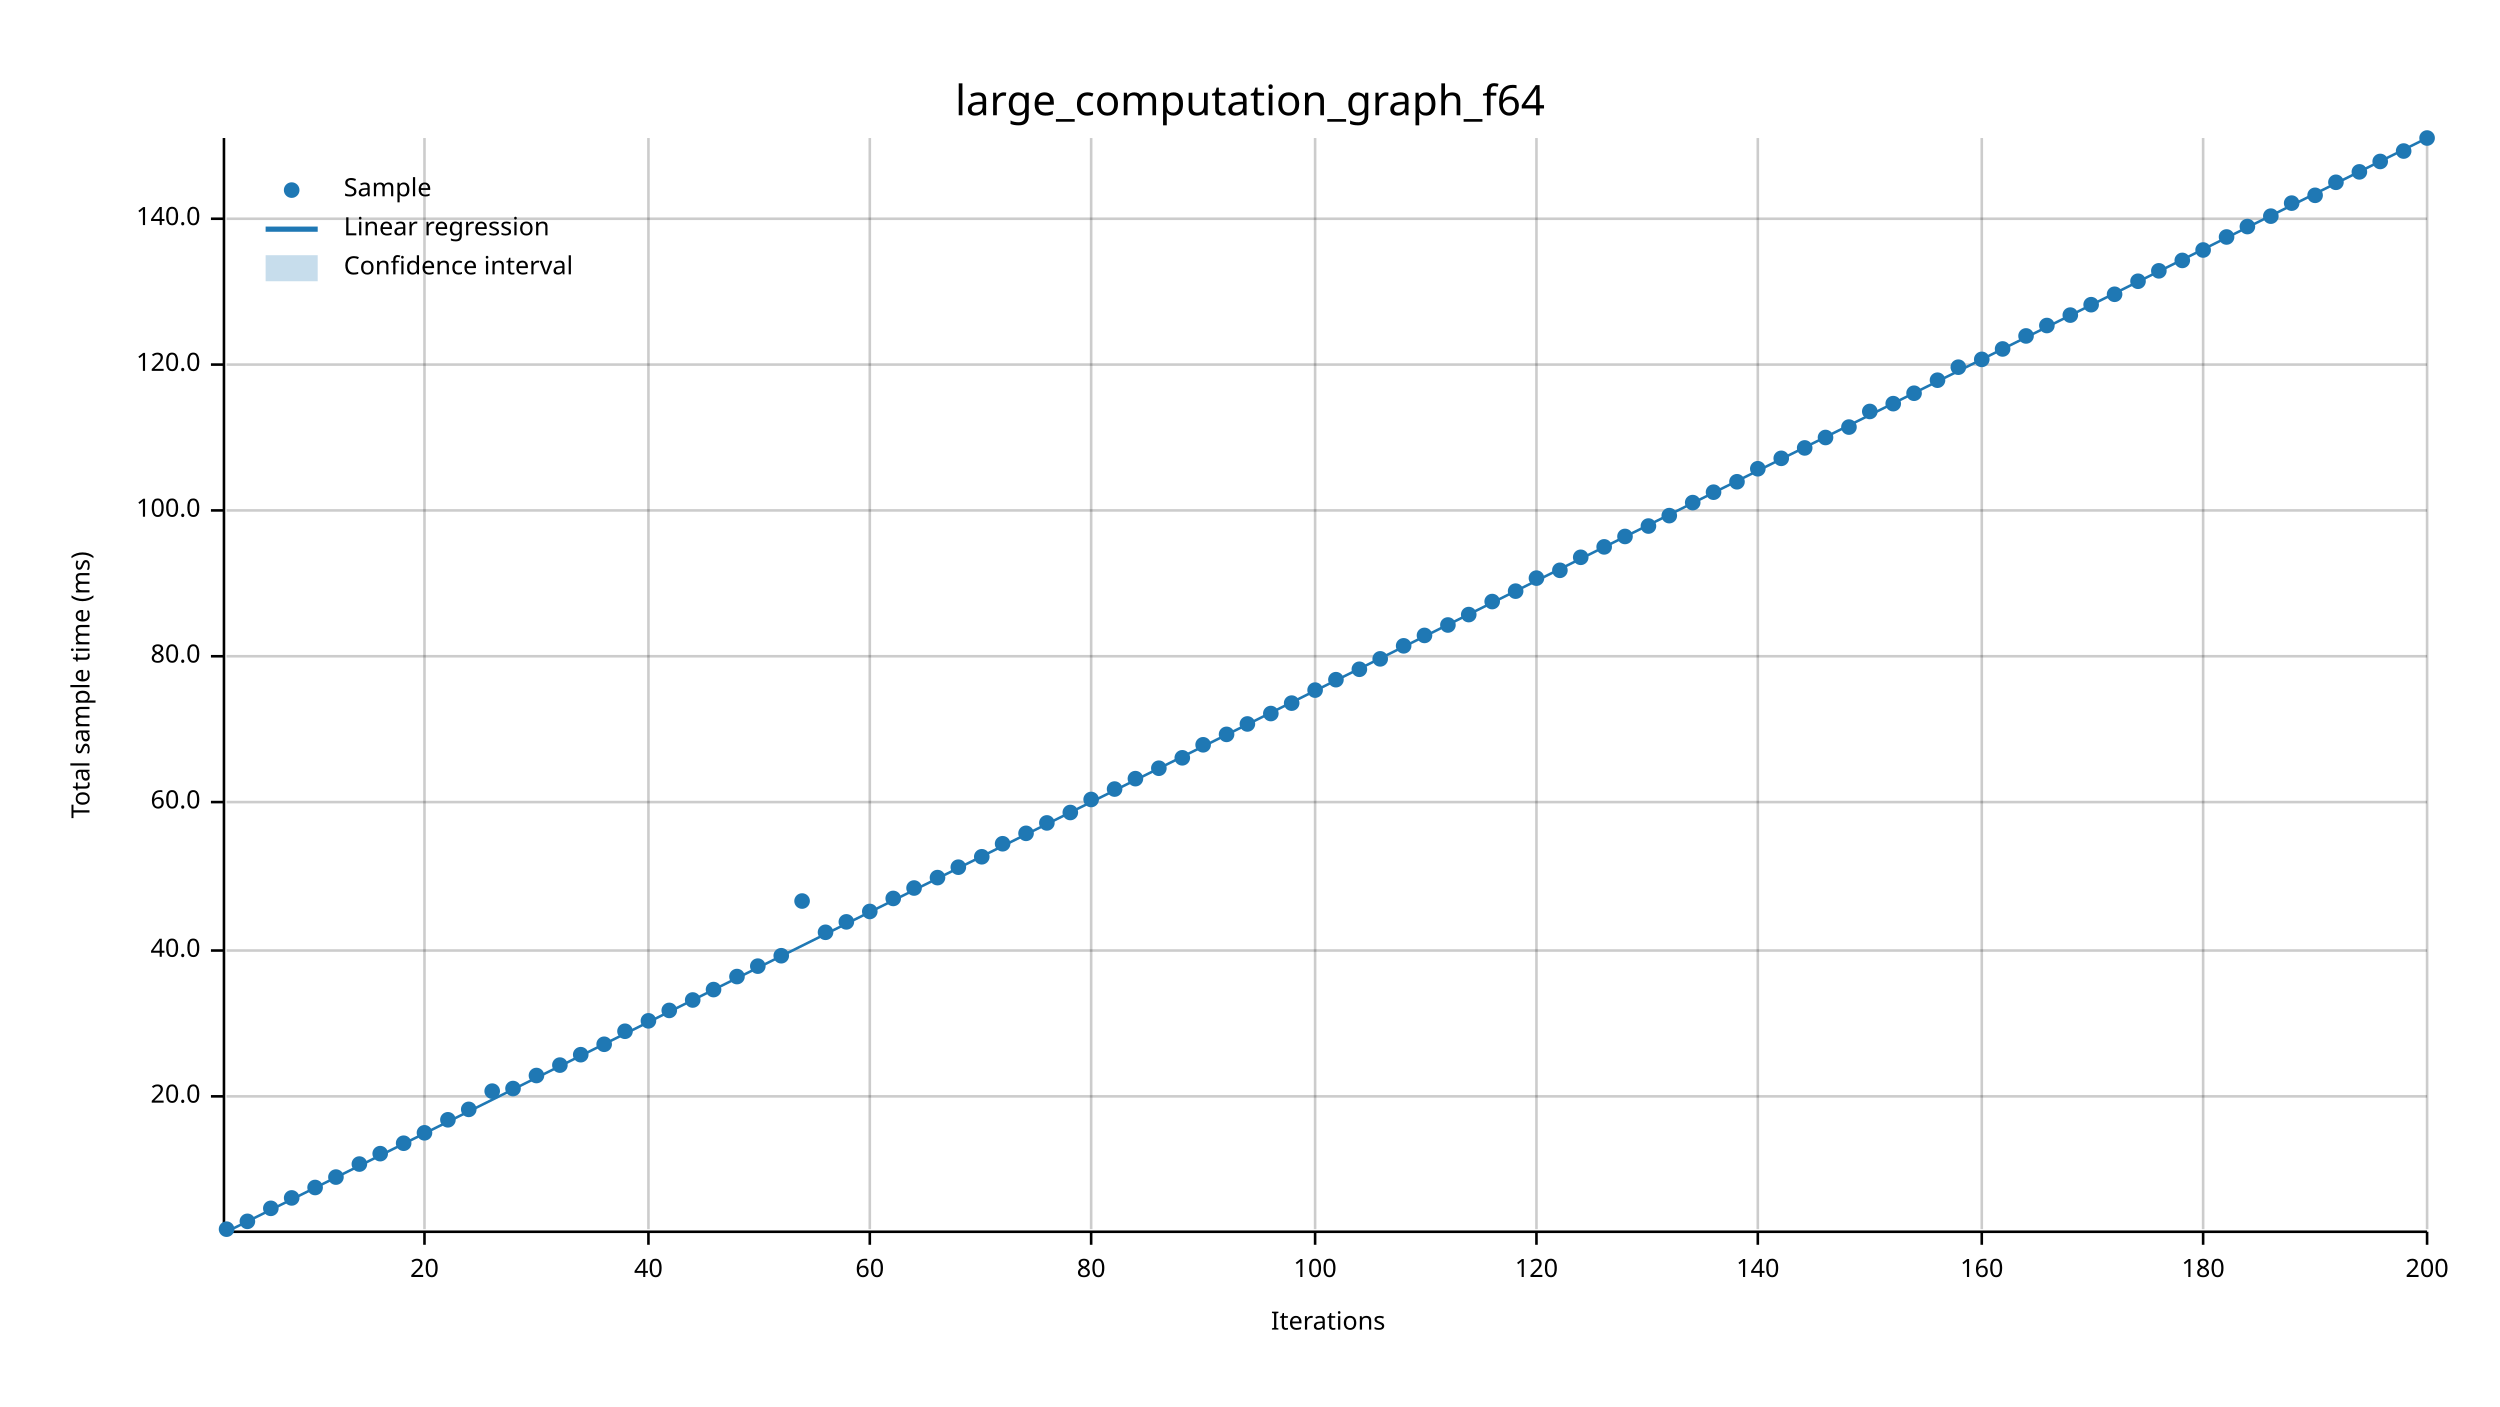
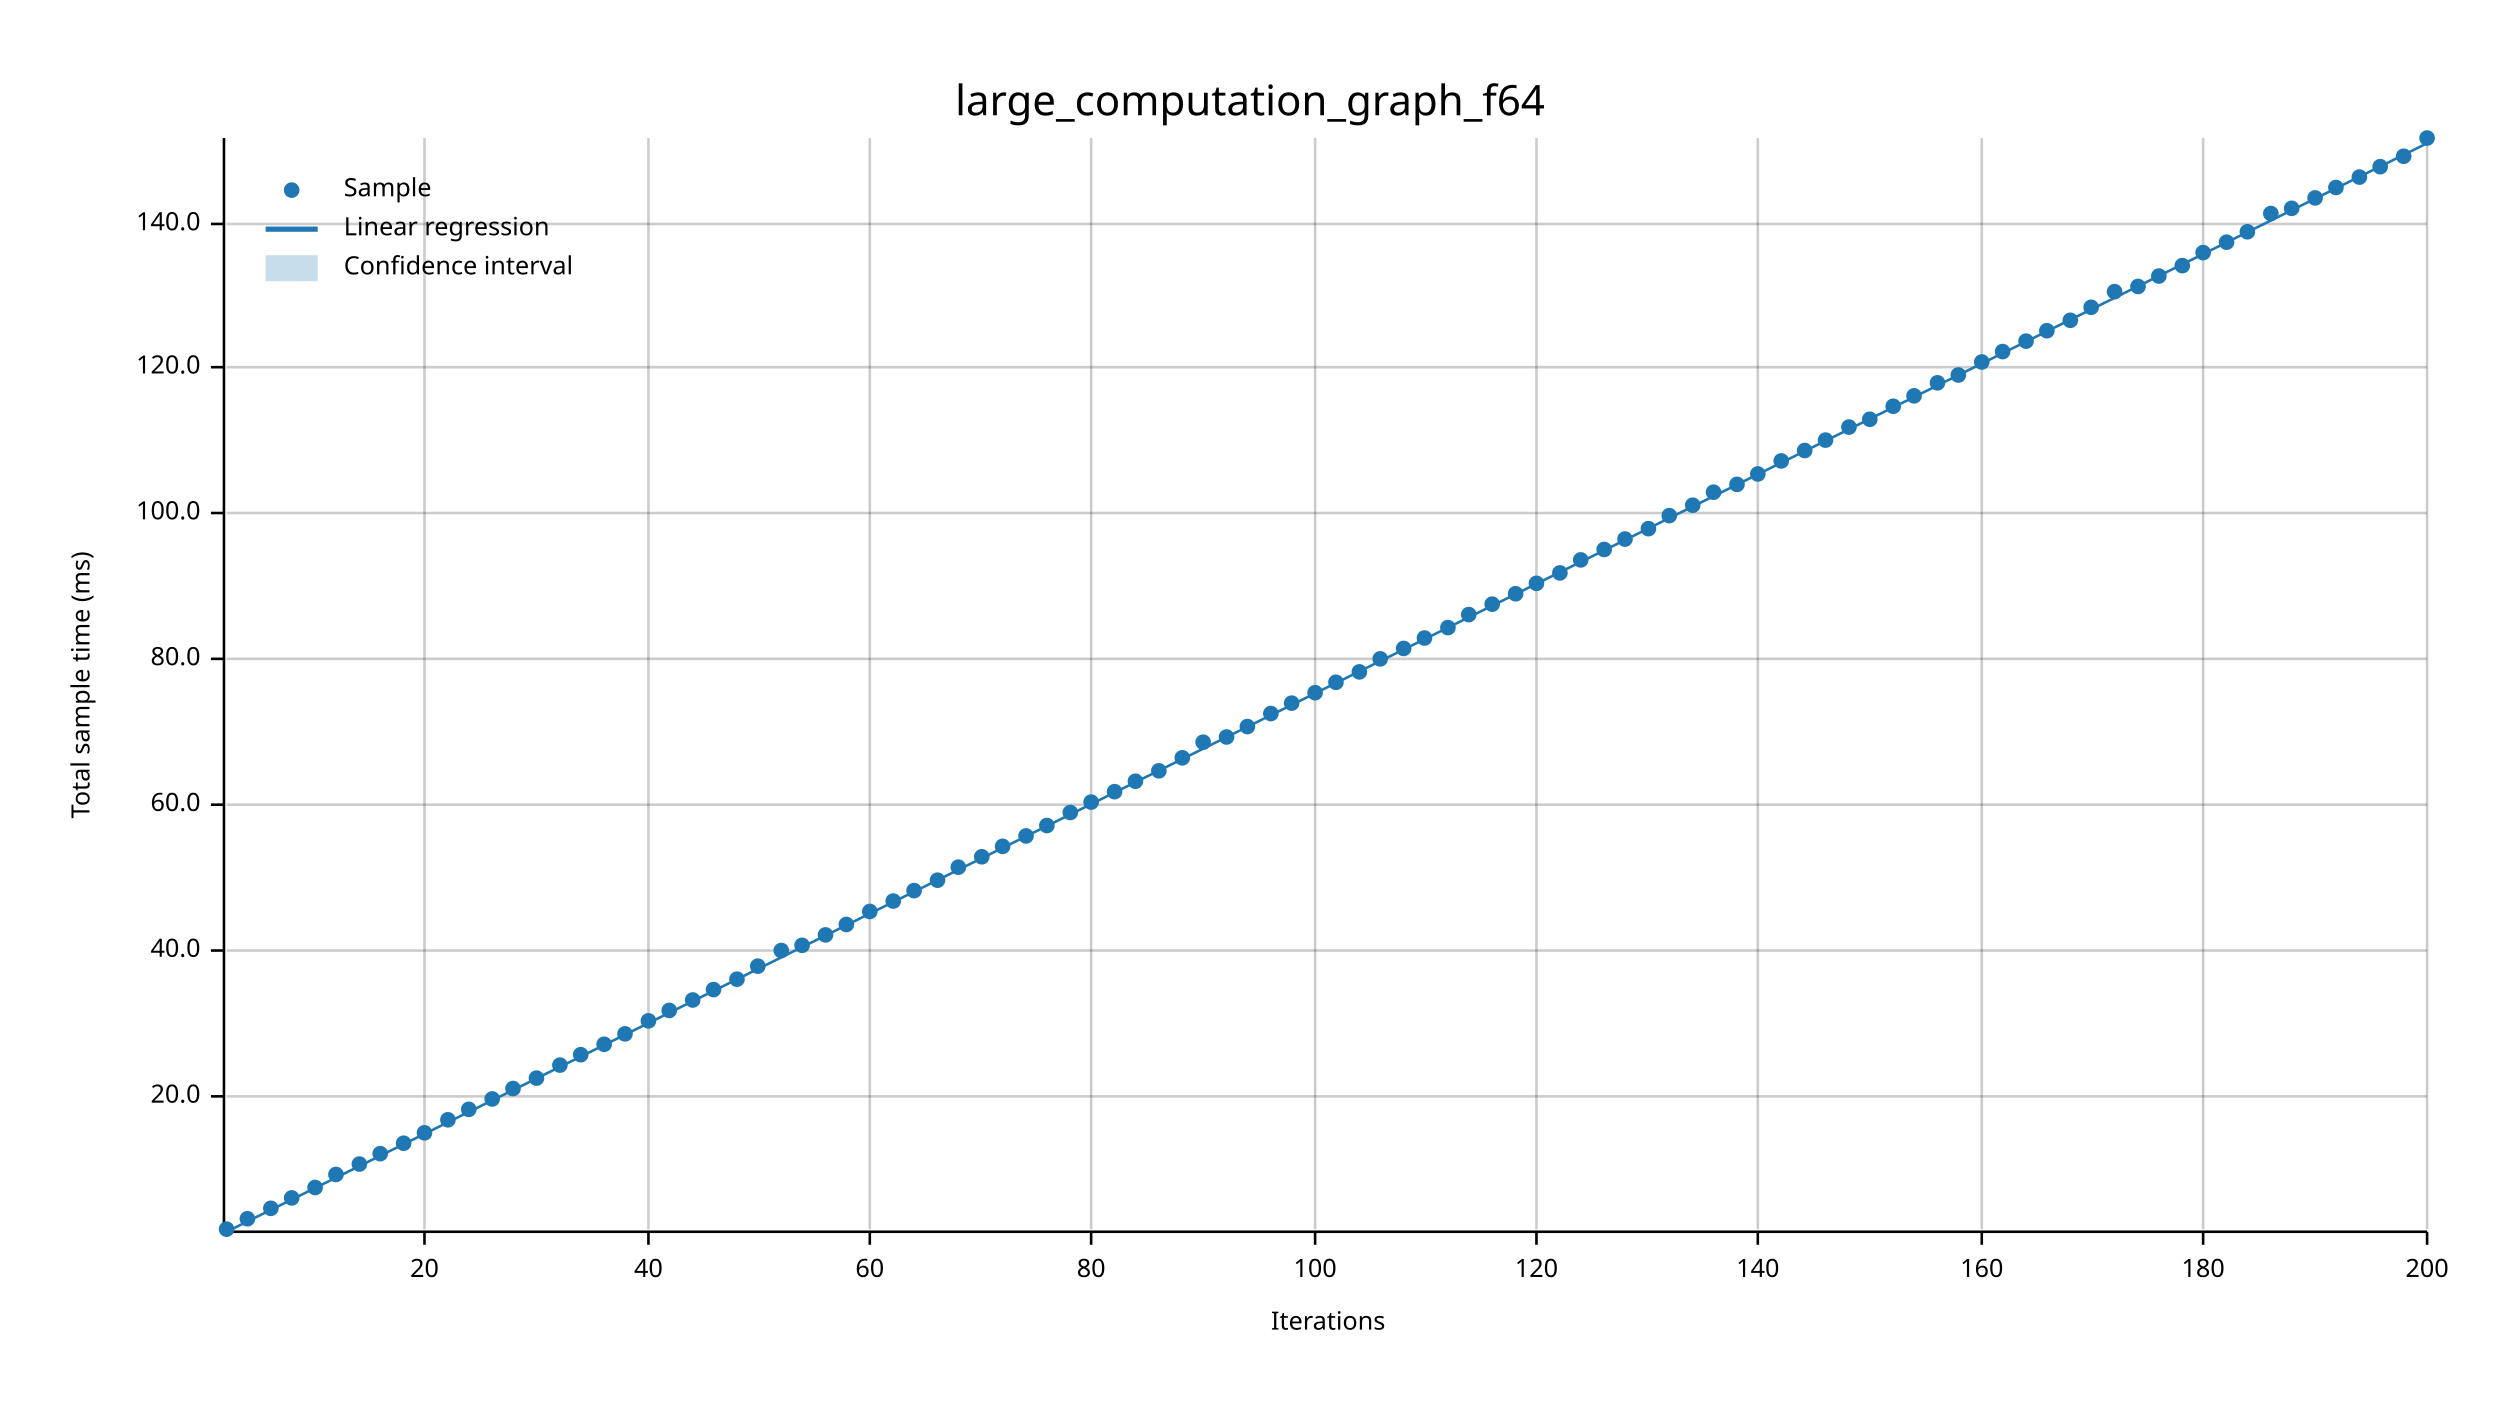
<svg xmlns="http://www.w3.org/2000/svg" width="960" height="540" viewBox="0 0 960 540">
  <text x="480" y="32" dy="0.76em" text-anchor="middle" font-family="sans-serif" font-size="16.129" opacity="1" fill="#000000">
large_computation_graph_f64
</text>
  <text x="27" y="263" dy="0.76em" text-anchor="middle" font-family="sans-serif" font-size="9.677" opacity="1" fill="#000000" transform="rotate(270, 27, 263)">
Total sample time (ms)
</text>
  <text x="510" y="513" dy="-0.5ex" text-anchor="middle" font-family="sans-serif" font-size="9.677" opacity="1" fill="#000000">
Iterations
</text>
  <line opacity="0.2" stroke="#000000" stroke-width="1" x1="163" y1="472" x2="163" y2="53" />
  <line opacity="0.2" stroke="#000000" stroke-width="1" x1="249" y1="472" x2="249" y2="53" />
  <line opacity="0.2" stroke="#000000" stroke-width="1" x1="334" y1="472" x2="334" y2="53" />
  <line opacity="0.2" stroke="#000000" stroke-width="1" x1="419" y1="472" x2="419" y2="53" />
  <line opacity="0.2" stroke="#000000" stroke-width="1" x1="505" y1="472" x2="505" y2="53" />
  <line opacity="0.2" stroke="#000000" stroke-width="1" x1="590" y1="472" x2="590" y2="53" />
  <line opacity="0.2" stroke="#000000" stroke-width="1" x1="675" y1="472" x2="675" y2="53" />
  <line opacity="0.2" stroke="#000000" stroke-width="1" x1="761" y1="472" x2="761" y2="53" />
  <line opacity="0.2" stroke="#000000" stroke-width="1" x1="846" y1="472" x2="846" y2="53" />
  <line opacity="0.2" stroke="#000000" stroke-width="1" x1="932" y1="472" x2="932" y2="53" />
  <line opacity="0.2" stroke="#000000" stroke-width="1" x1="87" y1="421" x2="932" y2="421" />
  <line opacity="0.2" stroke="#000000" stroke-width="1" x1="87" y1="365" x2="932" y2="365" />
-   <line opacity="0.2" stroke="#000000" stroke-width="1" x1="87" y1="308" x2="932" y2="308" />
-   <line opacity="0.2" stroke="#000000" stroke-width="1" x1="87" y1="252" x2="932" y2="252" />
-   <line opacity="0.2" stroke="#000000" stroke-width="1" x1="87" y1="196" x2="932" y2="196" />
-   <line opacity="0.2" stroke="#000000" stroke-width="1" x1="87" y1="140" x2="932" y2="140" />
-   <line opacity="0.2" stroke="#000000" stroke-width="1" x1="87" y1="84" x2="932" y2="84" />
+   <line opacity="0.2" stroke="#000000" stroke-width="1" x1="87" y1="309" x2="932" y2="309" />
+   <line opacity="0.2" stroke="#000000" stroke-width="1" x1="87" y1="253" x2="932" y2="253" />
+   <line opacity="0.2" stroke="#000000" stroke-width="1" x1="87" y1="197" x2="932" y2="197" />
+   <line opacity="0.2" stroke="#000000" stroke-width="1" x1="87" y1="141" x2="932" y2="141" />
+   <line opacity="0.2" stroke="#000000" stroke-width="1" x1="87" y1="86" x2="932" y2="86" />
  <polyline fill="none" opacity="1" stroke="#000000" stroke-width="1" points="86,53 86,472 " />
  <text x="77" y="421" dy="0.5ex" text-anchor="end" font-family="sans-serif" font-size="9.677" opacity="1" fill="#000000">
20.0
</text>
  <polyline fill="none" opacity="1" stroke="#000000" stroke-width="1" points="81,421 86,421 " />
  <text x="77" y="365" dy="0.5ex" text-anchor="end" font-family="sans-serif" font-size="9.677" opacity="1" fill="#000000">
40.0
</text>
  <polyline fill="none" opacity="1" stroke="#000000" stroke-width="1" points="81,365 86,365 " />
-   <text x="77" y="308" dy="0.5ex" text-anchor="end" font-family="sans-serif" font-size="9.677" opacity="1" fill="#000000">
+   <text x="77" y="309" dy="0.5ex" text-anchor="end" font-family="sans-serif" font-size="9.677" opacity="1" fill="#000000">
60.0
</text>
-   <polyline fill="none" opacity="1" stroke="#000000" stroke-width="1" points="81,308 86,308 " />
-   <text x="77" y="252" dy="0.5ex" text-anchor="end" font-family="sans-serif" font-size="9.677" opacity="1" fill="#000000">
+   <polyline fill="none" opacity="1" stroke="#000000" stroke-width="1" points="81,309 86,309 " />
+   <text x="77" y="253" dy="0.5ex" text-anchor="end" font-family="sans-serif" font-size="9.677" opacity="1" fill="#000000">
80.0
</text>
-   <polyline fill="none" opacity="1" stroke="#000000" stroke-width="1" points="81,252 86,252 " />
-   <text x="77" y="196" dy="0.5ex" text-anchor="end" font-family="sans-serif" font-size="9.677" opacity="1" fill="#000000">
+   <polyline fill="none" opacity="1" stroke="#000000" stroke-width="1" points="81,253 86,253 " />
+   <text x="77" y="197" dy="0.5ex" text-anchor="end" font-family="sans-serif" font-size="9.677" opacity="1" fill="#000000">
100.0
</text>
-   <polyline fill="none" opacity="1" stroke="#000000" stroke-width="1" points="81,196 86,196 " />
-   <text x="77" y="140" dy="0.5ex" text-anchor="end" font-family="sans-serif" font-size="9.677" opacity="1" fill="#000000">
+   <polyline fill="none" opacity="1" stroke="#000000" stroke-width="1" points="81,197 86,197 " />
+   <text x="77" y="141" dy="0.5ex" text-anchor="end" font-family="sans-serif" font-size="9.677" opacity="1" fill="#000000">
120.0
</text>
-   <polyline fill="none" opacity="1" stroke="#000000" stroke-width="1" points="81,140 86,140 " />
-   <text x="77" y="84" dy="0.5ex" text-anchor="end" font-family="sans-serif" font-size="9.677" opacity="1" fill="#000000">
+   <polyline fill="none" opacity="1" stroke="#000000" stroke-width="1" points="81,141 86,141 " />
+   <text x="77" y="86" dy="0.5ex" text-anchor="end" font-family="sans-serif" font-size="9.677" opacity="1" fill="#000000">
140.0
</text>
-   <polyline fill="none" opacity="1" stroke="#000000" stroke-width="1" points="81,84 86,84 " />
+   <polyline fill="none" opacity="1" stroke="#000000" stroke-width="1" points="81,86 86,86 " />
  <polyline fill="none" opacity="1" stroke="#000000" stroke-width="1" points="87,473 932,473 " />
  <text x="163" y="483" dy="0.76em" text-anchor="middle" font-family="sans-serif" font-size="9.677" opacity="1" fill="#000000">
20
</text>
  <polyline fill="none" opacity="1" stroke="#000000" stroke-width="1" points="163,473 163,478 " />
  <text x="249" y="483" dy="0.76em" text-anchor="middle" font-family="sans-serif" font-size="9.677" opacity="1" fill="#000000">
40
</text>
  <polyline fill="none" opacity="1" stroke="#000000" stroke-width="1" points="249,473 249,478 " />
  <text x="334" y="483" dy="0.76em" text-anchor="middle" font-family="sans-serif" font-size="9.677" opacity="1" fill="#000000">
60
</text>
  <polyline fill="none" opacity="1" stroke="#000000" stroke-width="1" points="334,473 334,478 " />
  <text x="419" y="483" dy="0.76em" text-anchor="middle" font-family="sans-serif" font-size="9.677" opacity="1" fill="#000000">
80
</text>
  <polyline fill="none" opacity="1" stroke="#000000" stroke-width="1" points="419,473 419,478 " />
  <text x="505" y="483" dy="0.76em" text-anchor="middle" font-family="sans-serif" font-size="9.677" opacity="1" fill="#000000">
100
</text>
  <polyline fill="none" opacity="1" stroke="#000000" stroke-width="1" points="505,473 505,478 " />
  <text x="590" y="483" dy="0.76em" text-anchor="middle" font-family="sans-serif" font-size="9.677" opacity="1" fill="#000000">
120
</text>
  <polyline fill="none" opacity="1" stroke="#000000" stroke-width="1" points="590,473 590,478 " />
  <text x="675" y="483" dy="0.76em" text-anchor="middle" font-family="sans-serif" font-size="9.677" opacity="1" fill="#000000">
140
</text>
  <polyline fill="none" opacity="1" stroke="#000000" stroke-width="1" points="675,473 675,478 " />
  <text x="761" y="483" dy="0.76em" text-anchor="middle" font-family="sans-serif" font-size="9.677" opacity="1" fill="#000000">
160
</text>
  <polyline fill="none" opacity="1" stroke="#000000" stroke-width="1" points="761,473 761,478 " />
  <text x="846" y="483" dy="0.76em" text-anchor="middle" font-family="sans-serif" font-size="9.677" opacity="1" fill="#000000">
180
</text>
  <polyline fill="none" opacity="1" stroke="#000000" stroke-width="1" points="846,473 846,478 " />
  <text x="932" y="483" dy="0.76em" text-anchor="middle" font-family="sans-serif" font-size="9.677" opacity="1" fill="#000000">
200
</text>
  <polyline fill="none" opacity="1" stroke="#000000" stroke-width="1" points="932,473 932,478 " />
  <circle cx="87" cy="472" r="3" opacity="1" fill="#1F78B4" stroke="none" stroke-width="1" />
-   <circle cx="95" cy="469" r="3" opacity="1" fill="#1F78B4" stroke="none" stroke-width="1" />
+   <circle cx="95" cy="468" r="3" opacity="1" fill="#1F78B4" stroke="none" stroke-width="1" />
  <circle cx="104" cy="464" r="3" opacity="1" fill="#1F78B4" stroke="none" stroke-width="1" />
  <circle cx="112" cy="460" r="3" opacity="1" fill="#1F78B4" stroke="none" stroke-width="1" />
  <circle cx="121" cy="456" r="3" opacity="1" fill="#1F78B4" stroke="none" stroke-width="1" />
-   <circle cx="129" cy="452" r="3" opacity="1" fill="#1F78B4" stroke="none" stroke-width="1" />
+   <circle cx="129" cy="451" r="3" opacity="1" fill="#1F78B4" stroke="none" stroke-width="1" />
  <circle cx="138" cy="447" r="3" opacity="1" fill="#1F78B4" stroke="none" stroke-width="1" />
  <circle cx="146" cy="443" r="3" opacity="1" fill="#1F78B4" stroke="none" stroke-width="1" />
  <circle cx="155" cy="439" r="3" opacity="1" fill="#1F78B4" stroke="none" stroke-width="1" />
  <circle cx="163" cy="435" r="3" opacity="1" fill="#1F78B4" stroke="none" stroke-width="1" />
  <circle cx="172" cy="430" r="3" opacity="1" fill="#1F78B4" stroke="none" stroke-width="1" />
  <circle cx="180" cy="426" r="3" opacity="1" fill="#1F78B4" stroke="none" stroke-width="1" />
-   <circle cx="189" cy="419" r="3" opacity="1" fill="#1F78B4" stroke="none" stroke-width="1" />
+   <circle cx="189" cy="422" r="3" opacity="1" fill="#1F78B4" stroke="none" stroke-width="1" />
  <circle cx="197" cy="418" r="3" opacity="1" fill="#1F78B4" stroke="none" stroke-width="1" />
-   <circle cx="206" cy="413" r="3" opacity="1" fill="#1F78B4" stroke="none" stroke-width="1" />
+   <circle cx="206" cy="414" r="3" opacity="1" fill="#1F78B4" stroke="none" stroke-width="1" />
  <circle cx="215" cy="409" r="3" opacity="1" fill="#1F78B4" stroke="none" stroke-width="1" />
  <circle cx="223" cy="405" r="3" opacity="1" fill="#1F78B4" stroke="none" stroke-width="1" />
  <circle cx="232" cy="401" r="3" opacity="1" fill="#1F78B4" stroke="none" stroke-width="1" />
-   <circle cx="240" cy="396" r="3" opacity="1" fill="#1F78B4" stroke="none" stroke-width="1" />
+   <circle cx="240" cy="397" r="3" opacity="1" fill="#1F78B4" stroke="none" stroke-width="1" />
  <circle cx="249" cy="392" r="3" opacity="1" fill="#1F78B4" stroke="none" stroke-width="1" />
  <circle cx="257" cy="388" r="3" opacity="1" fill="#1F78B4" stroke="none" stroke-width="1" />
  <circle cx="266" cy="384" r="3" opacity="1" fill="#1F78B4" stroke="none" stroke-width="1" />
  <circle cx="274" cy="380" r="3" opacity="1" fill="#1F78B4" stroke="none" stroke-width="1" />
-   <circle cx="283" cy="375" r="3" opacity="1" fill="#1F78B4" stroke="none" stroke-width="1" />
+   <circle cx="283" cy="376" r="3" opacity="1" fill="#1F78B4" stroke="none" stroke-width="1" />
  <circle cx="291" cy="371" r="3" opacity="1" fill="#1F78B4" stroke="none" stroke-width="1" />
-   <circle cx="300" cy="367" r="3" opacity="1" fill="#1F78B4" stroke="none" stroke-width="1" />
-   <circle cx="308" cy="346" r="3" opacity="1" fill="#1F78B4" stroke="none" stroke-width="1" />
-   <circle cx="317" cy="358" r="3" opacity="1" fill="#1F78B4" stroke="none" stroke-width="1" />
-   <circle cx="325" cy="354" r="3" opacity="1" fill="#1F78B4" stroke="none" stroke-width="1" />
+   <circle cx="300" cy="365" r="3" opacity="1" fill="#1F78B4" stroke="none" stroke-width="1" />
+   <circle cx="308" cy="363" r="3" opacity="1" fill="#1F78B4" stroke="none" stroke-width="1" />
+   <circle cx="317" cy="359" r="3" opacity="1" fill="#1F78B4" stroke="none" stroke-width="1" />
+   <circle cx="325" cy="355" r="3" opacity="1" fill="#1F78B4" stroke="none" stroke-width="1" />
  <circle cx="334" cy="350" r="3" opacity="1" fill="#1F78B4" stroke="none" stroke-width="1" />
-   <circle cx="343" cy="345" r="3" opacity="1" fill="#1F78B4" stroke="none" stroke-width="1" />
-   <circle cx="351" cy="341" r="3" opacity="1" fill="#1F78B4" stroke="none" stroke-width="1" />
-   <circle cx="360" cy="337" r="3" opacity="1" fill="#1F78B4" stroke="none" stroke-width="1" />
+   <circle cx="343" cy="346" r="3" opacity="1" fill="#1F78B4" stroke="none" stroke-width="1" />
+   <circle cx="351" cy="342" r="3" opacity="1" fill="#1F78B4" stroke="none" stroke-width="1" />
+   <circle cx="360" cy="338" r="3" opacity="1" fill="#1F78B4" stroke="none" stroke-width="1" />
  <circle cx="368" cy="333" r="3" opacity="1" fill="#1F78B4" stroke="none" stroke-width="1" />
  <circle cx="377" cy="329" r="3" opacity="1" fill="#1F78B4" stroke="none" stroke-width="1" />
-   <circle cx="385" cy="324" r="3" opacity="1" fill="#1F78B4" stroke="none" stroke-width="1" />
-   <circle cx="394" cy="320" r="3" opacity="1" fill="#1F78B4" stroke="none" stroke-width="1" />
-   <circle cx="402" cy="316" r="3" opacity="1" fill="#1F78B4" stroke="none" stroke-width="1" />
+   <circle cx="385" cy="325" r="3" opacity="1" fill="#1F78B4" stroke="none" stroke-width="1" />
+   <circle cx="394" cy="321" r="3" opacity="1" fill="#1F78B4" stroke="none" stroke-width="1" />
+   <circle cx="402" cy="317" r="3" opacity="1" fill="#1F78B4" stroke="none" stroke-width="1" />
  <circle cx="411" cy="312" r="3" opacity="1" fill="#1F78B4" stroke="none" stroke-width="1" />
-   <circle cx="419" cy="307" r="3" opacity="1" fill="#1F78B4" stroke="none" stroke-width="1" />
-   <circle cx="428" cy="303" r="3" opacity="1" fill="#1F78B4" stroke="none" stroke-width="1" />
-   <circle cx="436" cy="299" r="3" opacity="1" fill="#1F78B4" stroke="none" stroke-width="1" />
-   <circle cx="445" cy="295" r="3" opacity="1" fill="#1F78B4" stroke="none" stroke-width="1" />
+   <circle cx="419" cy="308" r="3" opacity="1" fill="#1F78B4" stroke="none" stroke-width="1" />
+   <circle cx="428" cy="304" r="3" opacity="1" fill="#1F78B4" stroke="none" stroke-width="1" />
+   <circle cx="436" cy="300" r="3" opacity="1" fill="#1F78B4" stroke="none" stroke-width="1" />
+   <circle cx="445" cy="296" r="3" opacity="1" fill="#1F78B4" stroke="none" stroke-width="1" />
  <circle cx="454" cy="291" r="3" opacity="1" fill="#1F78B4" stroke="none" stroke-width="1" />
-   <circle cx="462" cy="286" r="3" opacity="1" fill="#1F78B4" stroke="none" stroke-width="1" />
-   <circle cx="471" cy="282" r="3" opacity="1" fill="#1F78B4" stroke="none" stroke-width="1" />
-   <circle cx="479" cy="278" r="3" opacity="1" fill="#1F78B4" stroke="none" stroke-width="1" />
+   <circle cx="462" cy="285" r="3" opacity="1" fill="#1F78B4" stroke="none" stroke-width="1" />
+   <circle cx="471" cy="283" r="3" opacity="1" fill="#1F78B4" stroke="none" stroke-width="1" />
+   <circle cx="479" cy="279" r="3" opacity="1" fill="#1F78B4" stroke="none" stroke-width="1" />
  <circle cx="488" cy="274" r="3" opacity="1" fill="#1F78B4" stroke="none" stroke-width="1" />
  <circle cx="496" cy="270" r="3" opacity="1" fill="#1F78B4" stroke="none" stroke-width="1" />
-   <circle cx="505" cy="265" r="3" opacity="1" fill="#1F78B4" stroke="none" stroke-width="1" />
-   <circle cx="513" cy="261" r="3" opacity="1" fill="#1F78B4" stroke="none" stroke-width="1" />
-   <circle cx="522" cy="257" r="3" opacity="1" fill="#1F78B4" stroke="none" stroke-width="1" />
+   <circle cx="505" cy="266" r="3" opacity="1" fill="#1F78B4" stroke="none" stroke-width="1" />
+   <circle cx="513" cy="262" r="3" opacity="1" fill="#1F78B4" stroke="none" stroke-width="1" />
+   <circle cx="522" cy="258" r="3" opacity="1" fill="#1F78B4" stroke="none" stroke-width="1" />
  <circle cx="530" cy="253" r="3" opacity="1" fill="#1F78B4" stroke="none" stroke-width="1" />
-   <circle cx="539" cy="248" r="3" opacity="1" fill="#1F78B4" stroke="none" stroke-width="1" />
-   <circle cx="547" cy="244" r="3" opacity="1" fill="#1F78B4" stroke="none" stroke-width="1" />
-   <circle cx="556" cy="240" r="3" opacity="1" fill="#1F78B4" stroke="none" stroke-width="1" />
+   <circle cx="539" cy="249" r="3" opacity="1" fill="#1F78B4" stroke="none" stroke-width="1" />
+   <circle cx="547" cy="245" r="3" opacity="1" fill="#1F78B4" stroke="none" stroke-width="1" />
+   <circle cx="556" cy="241" r="3" opacity="1" fill="#1F78B4" stroke="none" stroke-width="1" />
  <circle cx="564" cy="236" r="3" opacity="1" fill="#1F78B4" stroke="none" stroke-width="1" />
-   <circle cx="573" cy="231" r="3" opacity="1" fill="#1F78B4" stroke="none" stroke-width="1" />
-   <circle cx="582" cy="227" r="3" opacity="1" fill="#1F78B4" stroke="none" stroke-width="1" />
-   <circle cx="590" cy="222" r="3" opacity="1" fill="#1F78B4" stroke="none" stroke-width="1" />
-   <circle cx="599" cy="219" r="3" opacity="1" fill="#1F78B4" stroke="none" stroke-width="1" />
-   <circle cx="607" cy="214" r="3" opacity="1" fill="#1F78B4" stroke="none" stroke-width="1" />
-   <circle cx="616" cy="210" r="3" opacity="1" fill="#1F78B4" stroke="none" stroke-width="1" />
-   <circle cx="624" cy="206" r="3" opacity="1" fill="#1F78B4" stroke="none" stroke-width="1" />
-   <circle cx="633" cy="202" r="3" opacity="1" fill="#1F78B4" stroke="none" stroke-width="1" />
+   <circle cx="573" cy="232" r="3" opacity="1" fill="#1F78B4" stroke="none" stroke-width="1" />
+   <circle cx="582" cy="228" r="3" opacity="1" fill="#1F78B4" stroke="none" stroke-width="1" />
+   <circle cx="590" cy="224" r="3" opacity="1" fill="#1F78B4" stroke="none" stroke-width="1" />
+   <circle cx="599" cy="220" r="3" opacity="1" fill="#1F78B4" stroke="none" stroke-width="1" />
+   <circle cx="607" cy="215" r="3" opacity="1" fill="#1F78B4" stroke="none" stroke-width="1" />
+   <circle cx="616" cy="211" r="3" opacity="1" fill="#1F78B4" stroke="none" stroke-width="1" />
+   <circle cx="624" cy="207" r="3" opacity="1" fill="#1F78B4" stroke="none" stroke-width="1" />
+   <circle cx="633" cy="203" r="3" opacity="1" fill="#1F78B4" stroke="none" stroke-width="1" />
  <circle cx="641" cy="198" r="3" opacity="1" fill="#1F78B4" stroke="none" stroke-width="1" />
-   <circle cx="650" cy="193" r="3" opacity="1" fill="#1F78B4" stroke="none" stroke-width="1" />
+   <circle cx="650" cy="194" r="3" opacity="1" fill="#1F78B4" stroke="none" stroke-width="1" />
  <circle cx="658" cy="189" r="3" opacity="1" fill="#1F78B4" stroke="none" stroke-width="1" />
-   <circle cx="667" cy="185" r="3" opacity="1" fill="#1F78B4" stroke="none" stroke-width="1" />
-   <circle cx="675" cy="180" r="3" opacity="1" fill="#1F78B4" stroke="none" stroke-width="1" />
-   <circle cx="684" cy="176" r="3" opacity="1" fill="#1F78B4" stroke="none" stroke-width="1" />
-   <circle cx="693" cy="172" r="3" opacity="1" fill="#1F78B4" stroke="none" stroke-width="1" />
-   <circle cx="701" cy="168" r="3" opacity="1" fill="#1F78B4" stroke="none" stroke-width="1" />
+   <circle cx="667" cy="186" r="3" opacity="1" fill="#1F78B4" stroke="none" stroke-width="1" />
+   <circle cx="675" cy="182" r="3" opacity="1" fill="#1F78B4" stroke="none" stroke-width="1" />
+   <circle cx="684" cy="177" r="3" opacity="1" fill="#1F78B4" stroke="none" stroke-width="1" />
+   <circle cx="693" cy="173" r="3" opacity="1" fill="#1F78B4" stroke="none" stroke-width="1" />
+   <circle cx="701" cy="169" r="3" opacity="1" fill="#1F78B4" stroke="none" stroke-width="1" />
  <circle cx="710" cy="164" r="3" opacity="1" fill="#1F78B4" stroke="none" stroke-width="1" />
-   <circle cx="718" cy="158" r="3" opacity="1" fill="#1F78B4" stroke="none" stroke-width="1" />
-   <circle cx="727" cy="155" r="3" opacity="1" fill="#1F78B4" stroke="none" stroke-width="1" />
-   <circle cx="735" cy="151" r="3" opacity="1" fill="#1F78B4" stroke="none" stroke-width="1" />
-   <circle cx="744" cy="146" r="3" opacity="1" fill="#1F78B4" stroke="none" stroke-width="1" />
-   <circle cx="752" cy="141" r="3" opacity="1" fill="#1F78B4" stroke="none" stroke-width="1" />
-   <circle cx="761" cy="138" r="3" opacity="1" fill="#1F78B4" stroke="none" stroke-width="1" />
-   <circle cx="769" cy="134" r="3" opacity="1" fill="#1F78B4" stroke="none" stroke-width="1" />
-   <circle cx="778" cy="129" r="3" opacity="1" fill="#1F78B4" stroke="none" stroke-width="1" />
-   <circle cx="786" cy="125" r="3" opacity="1" fill="#1F78B4" stroke="none" stroke-width="1" />
-   <circle cx="795" cy="121" r="3" opacity="1" fill="#1F78B4" stroke="none" stroke-width="1" />
-   <circle cx="803" cy="117" r="3" opacity="1" fill="#1F78B4" stroke="none" stroke-width="1" />
-   <circle cx="812" cy="113" r="3" opacity="1" fill="#1F78B4" stroke="none" stroke-width="1" />
-   <circle cx="821" cy="108" r="3" opacity="1" fill="#1F78B4" stroke="none" stroke-width="1" />
-   <circle cx="829" cy="104" r="3" opacity="1" fill="#1F78B4" stroke="none" stroke-width="1" />
-   <circle cx="838" cy="100" r="3" opacity="1" fill="#1F78B4" stroke="none" stroke-width="1" />
-   <circle cx="846" cy="96" r="3" opacity="1" fill="#1F78B4" stroke="none" stroke-width="1" />
-   <circle cx="855" cy="91" r="3" opacity="1" fill="#1F78B4" stroke="none" stroke-width="1" />
-   <circle cx="863" cy="87" r="3" opacity="1" fill="#1F78B4" stroke="none" stroke-width="1" />
-   <circle cx="872" cy="83" r="3" opacity="1" fill="#1F78B4" stroke="none" stroke-width="1" />
-   <circle cx="880" cy="78" r="3" opacity="1" fill="#1F78B4" stroke="none" stroke-width="1" />
-   <circle cx="889" cy="75" r="3" opacity="1" fill="#1F78B4" stroke="none" stroke-width="1" />
-   <circle cx="897" cy="70" r="3" opacity="1" fill="#1F78B4" stroke="none" stroke-width="1" />
-   <circle cx="906" cy="66" r="3" opacity="1" fill="#1F78B4" stroke="none" stroke-width="1" />
-   <circle cx="914" cy="62" r="3" opacity="1" fill="#1F78B4" stroke="none" stroke-width="1" />
-   <circle cx="923" cy="58" r="3" opacity="1" fill="#1F78B4" stroke="none" stroke-width="1" />
+   <circle cx="718" cy="161" r="3" opacity="1" fill="#1F78B4" stroke="none" stroke-width="1" />
+   <circle cx="727" cy="156" r="3" opacity="1" fill="#1F78B4" stroke="none" stroke-width="1" />
+   <circle cx="735" cy="152" r="3" opacity="1" fill="#1F78B4" stroke="none" stroke-width="1" />
+   <circle cx="744" cy="147" r="3" opacity="1" fill="#1F78B4" stroke="none" stroke-width="1" />
+   <circle cx="752" cy="144" r="3" opacity="1" fill="#1F78B4" stroke="none" stroke-width="1" />
+   <circle cx="761" cy="139" r="3" opacity="1" fill="#1F78B4" stroke="none" stroke-width="1" />
+   <circle cx="769" cy="135" r="3" opacity="1" fill="#1F78B4" stroke="none" stroke-width="1" />
+   <circle cx="778" cy="131" r="3" opacity="1" fill="#1F78B4" stroke="none" stroke-width="1" />
+   <circle cx="786" cy="127" r="3" opacity="1" fill="#1F78B4" stroke="none" stroke-width="1" />
+   <circle cx="795" cy="123" r="3" opacity="1" fill="#1F78B4" stroke="none" stroke-width="1" />
+   <circle cx="803" cy="118" r="3" opacity="1" fill="#1F78B4" stroke="none" stroke-width="1" />
+   <circle cx="812" cy="112" r="3" opacity="1" fill="#1F78B4" stroke="none" stroke-width="1" />
+   <circle cx="821" cy="110" r="3" opacity="1" fill="#1F78B4" stroke="none" stroke-width="1" />
+   <circle cx="829" cy="106" r="3" opacity="1" fill="#1F78B4" stroke="none" stroke-width="1" />
+   <circle cx="838" cy="102" r="3" opacity="1" fill="#1F78B4" stroke="none" stroke-width="1" />
+   <circle cx="846" cy="97" r="3" opacity="1" fill="#1F78B4" stroke="none" stroke-width="1" />
+   <circle cx="855" cy="93" r="3" opacity="1" fill="#1F78B4" stroke="none" stroke-width="1" />
+   <circle cx="863" cy="89" r="3" opacity="1" fill="#1F78B4" stroke="none" stroke-width="1" />
+   <circle cx="872" cy="82" r="3" opacity="1" fill="#1F78B4" stroke="none" stroke-width="1" />
+   <circle cx="880" cy="80" r="3" opacity="1" fill="#1F78B4" stroke="none" stroke-width="1" />
+   <circle cx="889" cy="76" r="3" opacity="1" fill="#1F78B4" stroke="none" stroke-width="1" />
+   <circle cx="897" cy="72" r="3" opacity="1" fill="#1F78B4" stroke="none" stroke-width="1" />
+   <circle cx="906" cy="68" r="3" opacity="1" fill="#1F78B4" stroke="none" stroke-width="1" />
+   <circle cx="914" cy="64" r="3" opacity="1" fill="#1F78B4" stroke="none" stroke-width="1" />
+   <circle cx="923" cy="60" r="3" opacity="1" fill="#1F78B4" stroke="none" stroke-width="1" />
  <circle cx="932" cy="53" r="3" opacity="1" fill="#1F78B4" stroke="none" stroke-width="1" />
-   <polyline fill="none" opacity="1" stroke="#1F78B4" stroke-width="1" points="87,473 932,53 " />
-   <polygon opacity="0.25" fill="#1F78B4" points="87,473 932,53 932,53 " />
+   <polyline fill="none" opacity="1" stroke="#1F78B4" stroke-width="1" points="87,473 932,55 " />
+   <polygon opacity="0.25" fill="#1F78B4" points="87,473 932,55 932,55 " />
  <text x="132" y="68" dy="0.76em" text-anchor="start" font-family="sans-serif" font-size="9.677" opacity="1" fill="#000000">
Sample
</text>
  <text x="132" y="83" dy="0.76em" text-anchor="start" font-family="sans-serif" font-size="9.677" opacity="1" fill="#000000">
Linear regression
</text>
  <text x="132" y="98" dy="0.76em" text-anchor="start" font-family="sans-serif" font-size="9.677" opacity="1" fill="#000000">
Confidence interval
</text>
  <circle cx="112" cy="73" r="3" opacity="1" fill="#1F78B4" stroke="none" stroke-width="1" />
  <polyline fill="none" opacity="1" stroke="#1F78B4" stroke-width="2" points="102,88 122,88 " />
  <rect x="102" y="98" width="20" height="10" opacity="0.25" fill="#1F78B4" stroke="none" />
</svg>
